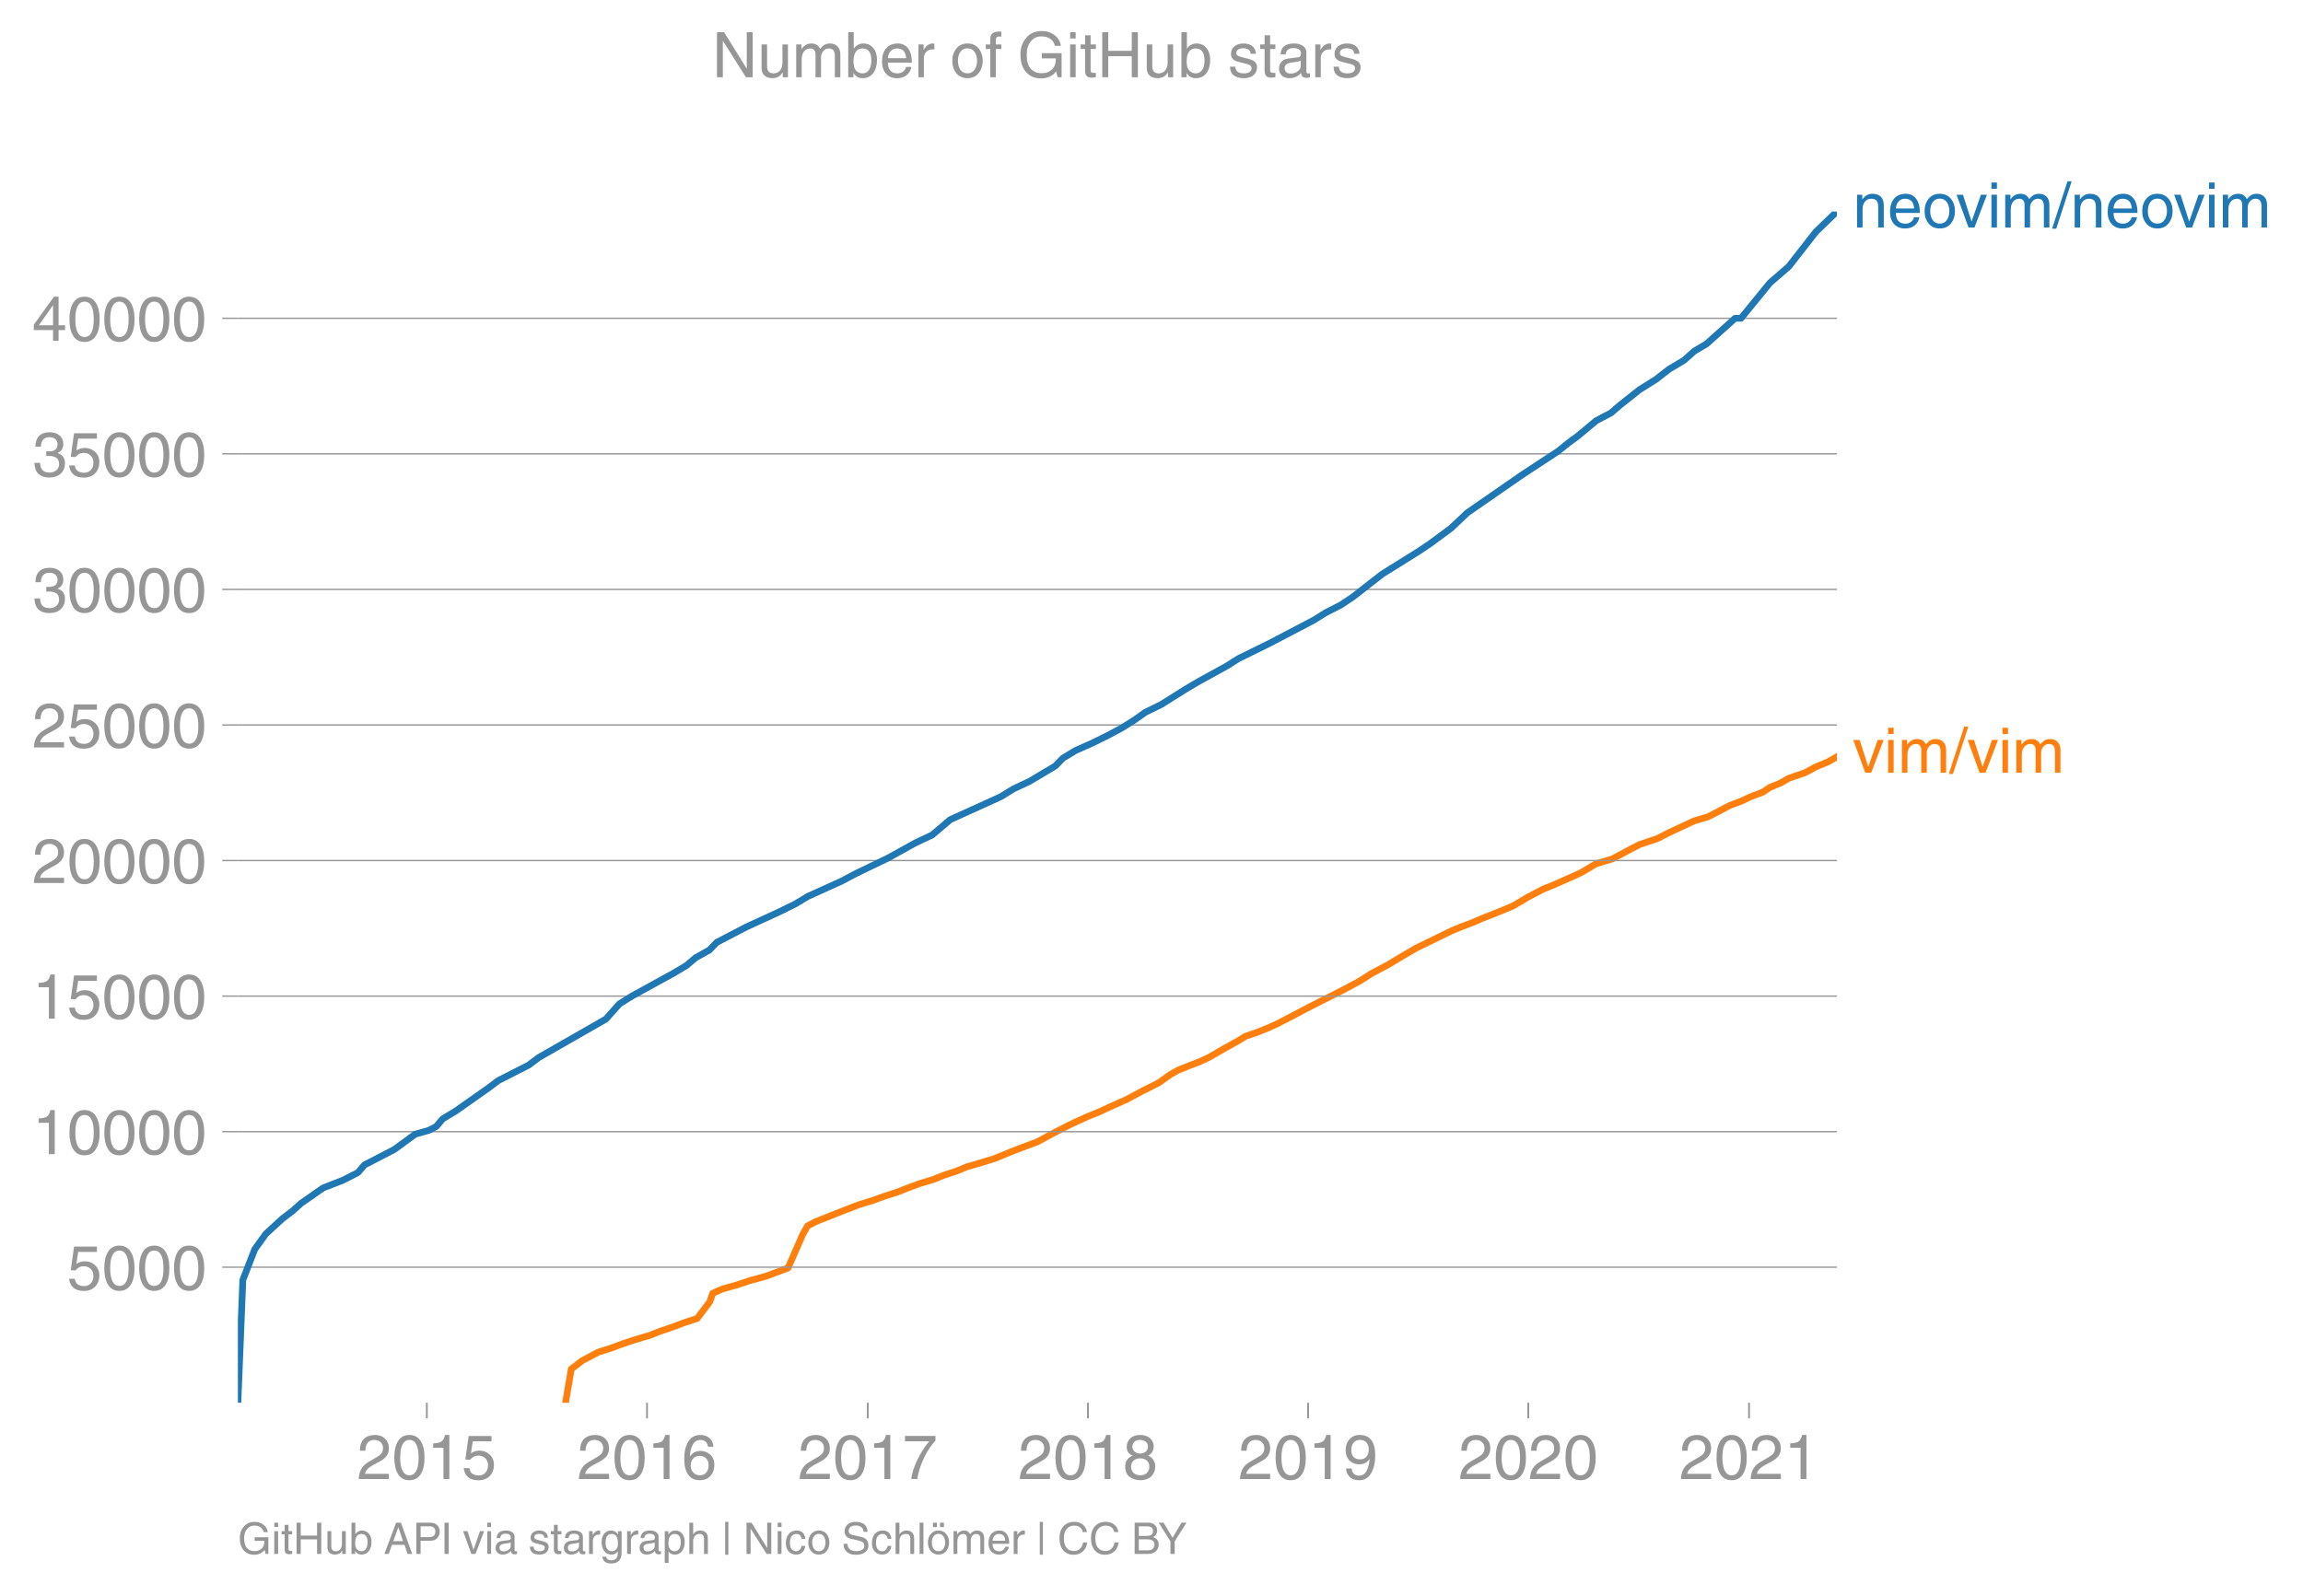
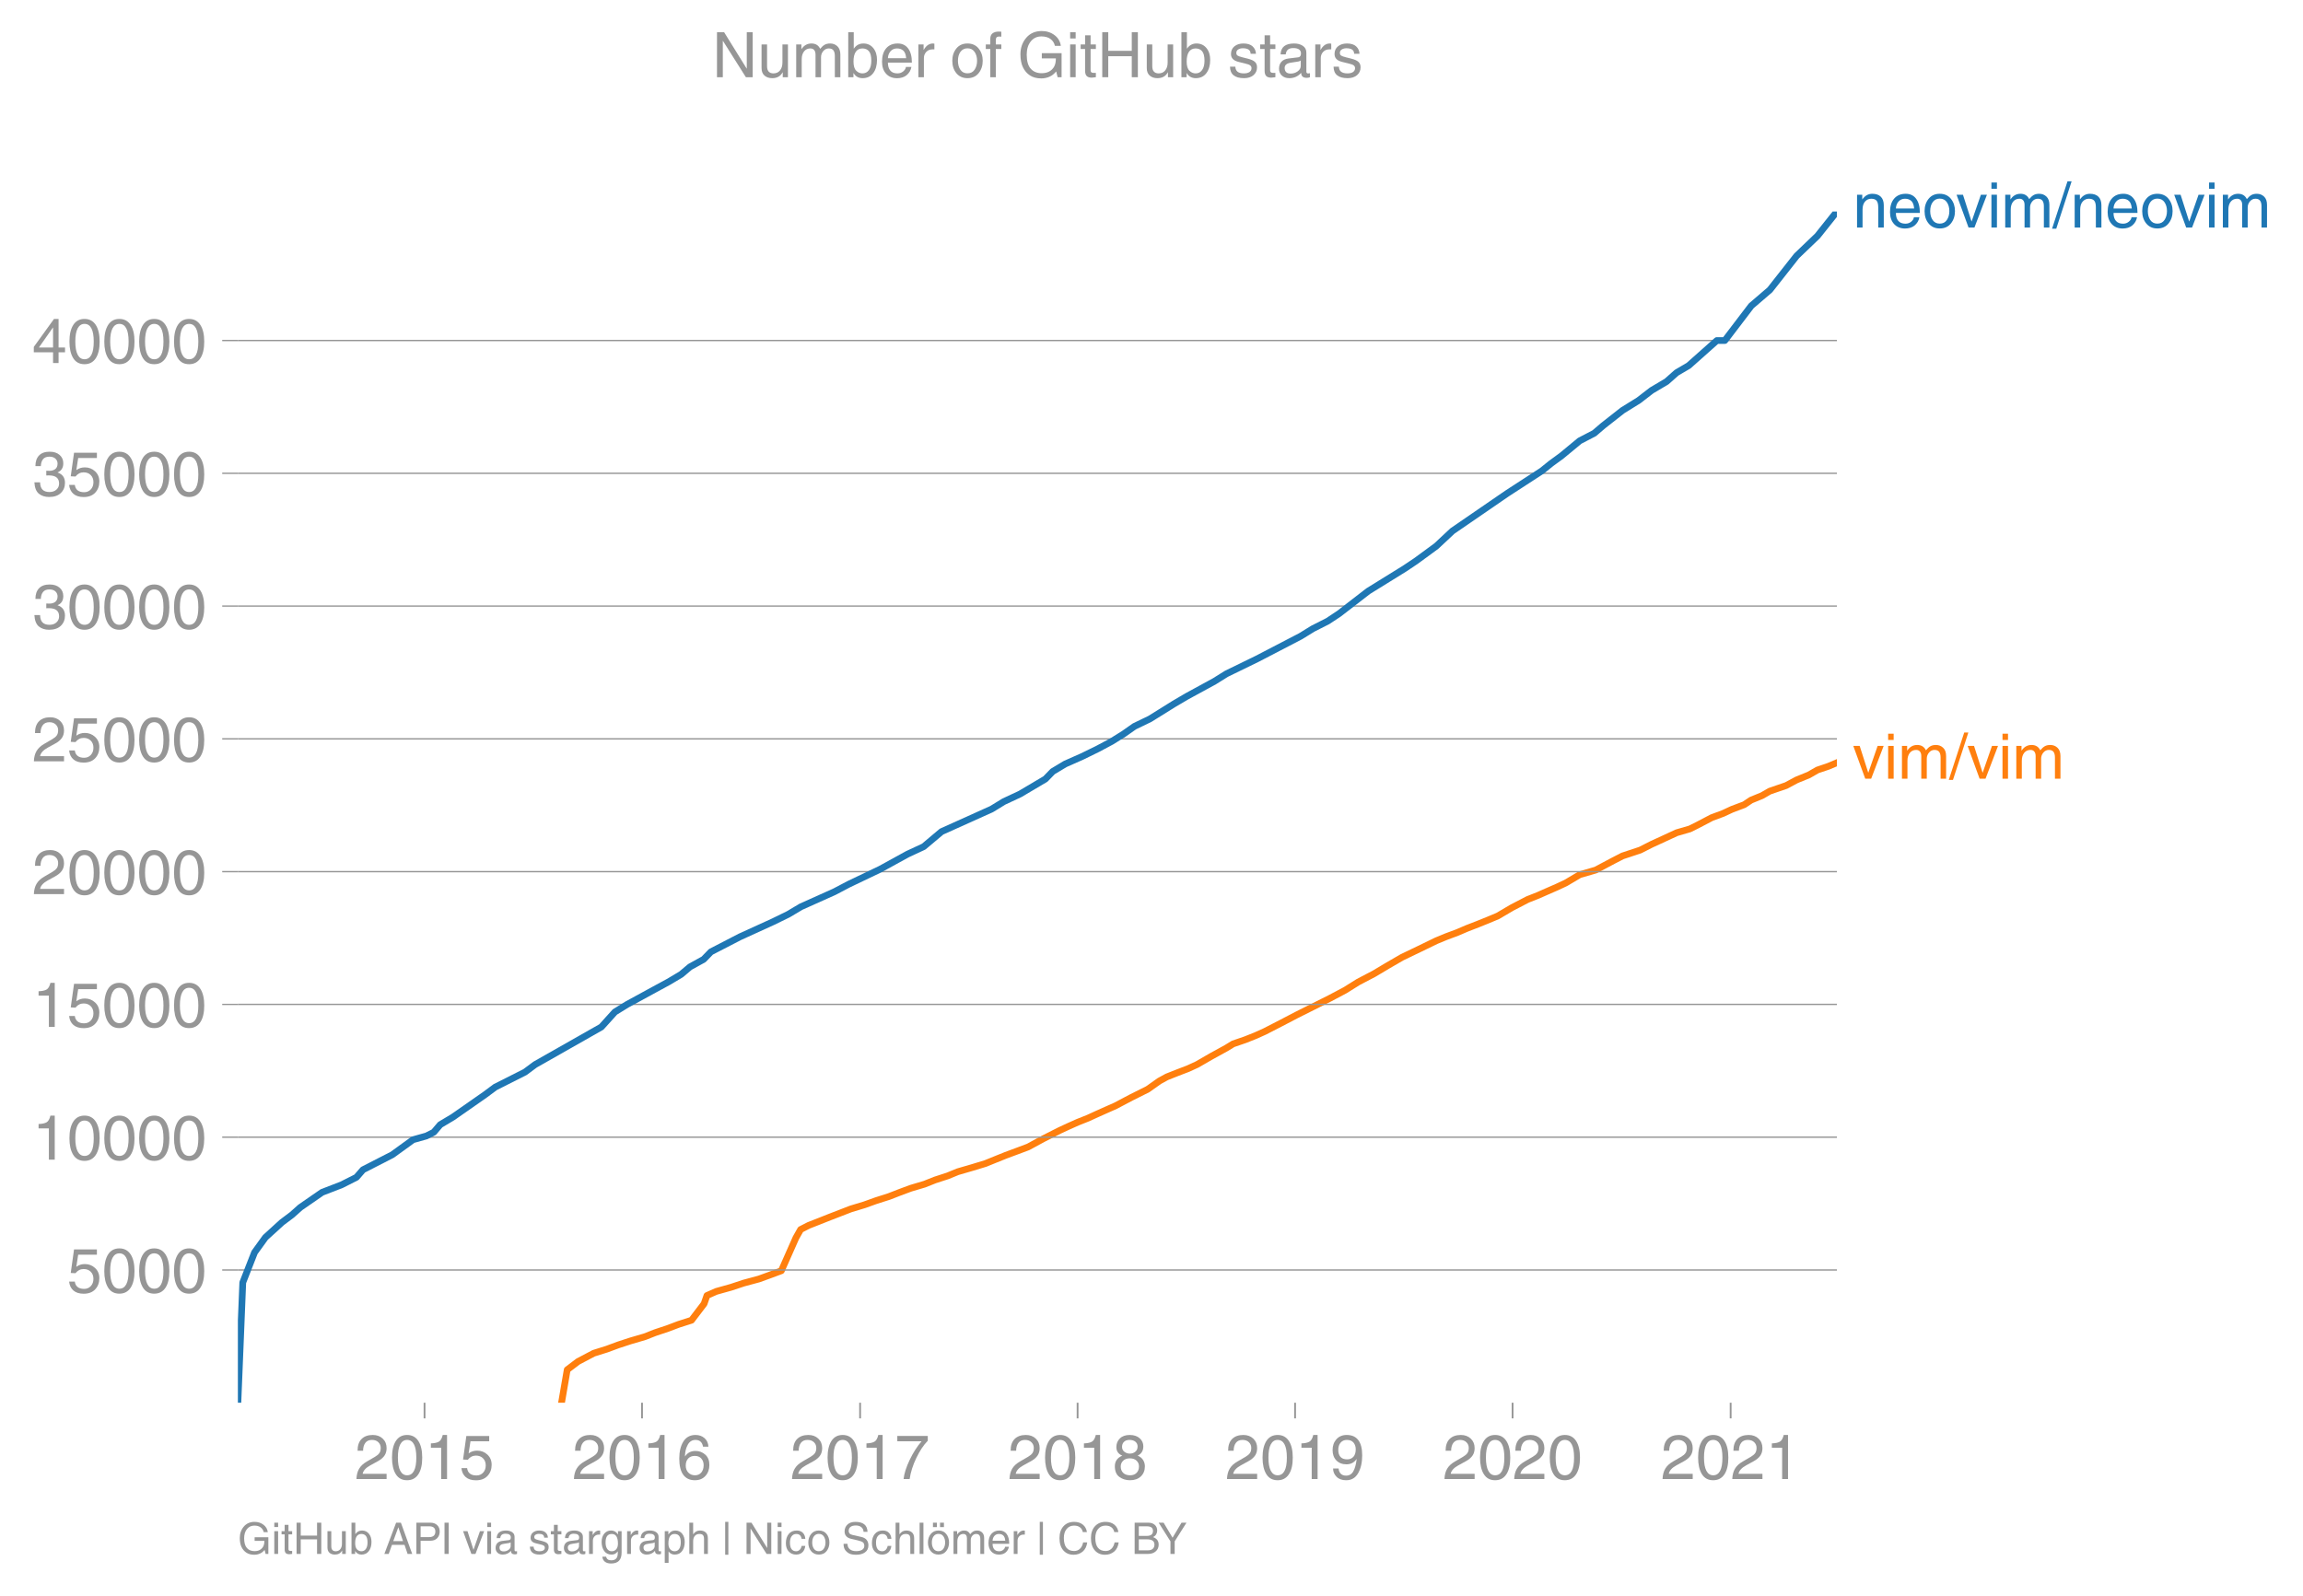
<svg xmlns="http://www.w3.org/2000/svg" xmlns:xlink="http://www.w3.org/1999/xlink" height="475.303" viewBox="0 0 514.337 356.477" width="685.782">
  <defs>
    <style>*{stroke-linecap:butt;stroke-linejoin:round}</style>
  </defs>
  <g id="figure_1">
    <path d="M0 356.477h514.337V0H0z" style="fill:none" id="patch_1" />
    <g id="axes_1">
      <path d="M53.127 313.361h357.12V47.25H53.127z" style="fill:none" id="patch_2" />
-       <path clip-path="url(#pb867832f23)" d="m126.301 313.361 1.28-7.522 2.457-1.878 3.54-1.883 2.97-.939 2.525-.945 2.85-.939 3.202-.944 2.372-.94 2.798-.938 2.46-.939 2.934-.945 2.842-3.76.645-1.878 2.115-.94 3.351-.944 2.81-.939 3.47-.945 2.564-.938 2.51-.945 3.3-7.523 1.056-1.877 1.812-.939 2.382-.945 2.353-.939 2.422-.944 2.406-.94 3.095-.944 2.594-.939 2.923-.939 2.396-.938 2.52-.945 3.13-.94 2.347-.944 2.864-.939 2.281-.945 3.208-.938 3.065-.94 2.286-.938 2.326-.945 2.512-.939 2.5-.944 3.444-1.884 3.677-1.878 2.002-.938 2.103-.945 2.337-.939 2.034-.939 2.081-.939 2.115-.944 3.521-1.878 3.735-1.884 2.641-1.883 1.697-.939 2.37-.945 2.427-.939 2.03-.938 3.238-1.884 3.398-1.884 1.516-.938 2.727-.945 2.344-.94 2.066-.938 3.63-1.883 3.575-1.884 3.726-1.884 3.722-1.877 3.523-1.884 2.977-1.877 3.562-1.884 3.125-1.878 3.227-1.883 3.883-1.884 3.848-1.884 2.254-.938 2.5-.94 2.17-.938 2.42-.945 2.311-.939 2.236-.944 3.17-1.884 3.583-1.878 2.356-.938 2.12-.945 2.138-.939 2.005-.945 3.15-1.883 3.632-1.066 1.997-1.072 2.001-1.072 2.062-1.073 3.984-1.332 2.602-1.332 2.838-1.315 2.816-1.314 2.948-.86 1.725-.86 3.25-1.72 2.562-.957 2.037-.957 2.747-1.042 1.555-1.048 2.465-1.017 1.765-1.024 3.694-1.278 2.362-1.278 2.759-1.132 1.953-1.133" style="fill:none;stroke:#ff7f0e;stroke-linecap:square;stroke-width:1.5" id="line2d_1" />
+       <path clip-path="url(#p69b39cc080)" d="m125.41 313.361 1.266-7.368 2.426-1.839 3.496-1.845 2.935-.92 2.494-.925 2.814-.92 3.164-.925 2.343-.92 2.764-.919 2.431-.92 2.897-.925 2.808-3.684.637-1.839 2.09-.92 3.31-.925 2.776-.92 3.427-.925 2.533-.92 2.48-.925 3.26-7.368 1.042-1.84 1.79-.919 2.353-.925 2.325-.92 2.392-.925 2.377-.92 3.058-.925 2.562-.92 2.887-.92 2.366-.919 2.49-.925 3.092-.92 2.319-.925 2.829-.92 2.253-.925 3.169-.92 3.028-.92 2.258-.919 2.297-.925 2.482-.92 2.47-.925 3.402-1.845 3.631-1.84 1.979-.919 2.076-.925 2.31-.92 2.008-.92 2.057-.919 2.088-.925 3.479-1.84 3.69-1.844 2.608-1.845 1.676-.92 2.34-.925 2.399-.92 2.006-.92 3.197-1.844 3.357-1.845 1.498-.92 2.694-.925 2.315-.92 2.041-.92 3.586-1.844 3.532-1.845 3.68-1.845 3.677-1.84 3.48-1.844 2.94-1.84 3.52-1.844 3.086-1.84 3.188-1.845 3.836-1.844 3.801-1.845 2.226-.92 2.47-.92 2.143-.92 2.391-.925 2.283-.92 2.209-.925 3.132-1.845 3.538-1.839 2.328-.92 2.094-.925 2.112-.92 1.98-.925 3.112-1.845 3.588-1.044 1.973-1.05 1.976-1.05 2.037-1.05 3.936-1.305 2.57-1.305 2.803-1.287 2.782-1.288 2.912-.842 1.705-.843 3.21-1.684 2.531-.938 2.012-.937 2.714-1.02 1.535-1.027 2.435-.996 1.744-1.003 3.65-1.252 2.332-1.251 2.725-1.11 1.93-1.11 2.408-.812 1.943-.819" style="fill:none;stroke:#ff7f0e;stroke-linecap:square;stroke-width:1.5" id="line2d_1" />
      <g id="matplotlib.axis_1">
        <g id="xtick_1">
          <g id="line2d_2">
            <defs>
-               <path d="M0 0v3.5" id="m51e36da3cf" style="stroke:#969696;stroke-width:.4" />
-             </defs>
-             <use style="fill:#969696;stroke:#969696;stroke-width:.4" x="95.326" xlink:href="#m51e36da3cf" y="313.361" />
-           </g>
-           <g style="fill:#969696" transform="matrix(.14 0 0 -.14 79.756 330.41)" id="text_1">
+               <path d="M0 0v3.5" id="m4826b4df84" style="stroke:#969696;stroke-width:.4" />
+             </defs>
+             <use style="fill:#969696;stroke:#969696;stroke-width:.4" x="94.813" xlink:href="#m4826b4df84" y="313.361" />
+           </g>
+           <g style="fill:#969696" transform="matrix(.14 0 0 -.14 79.242 330.41)" id="text_1">
            <defs>
              <path d="M281 2888q0 793 409 1202 410 410 1148 410 618 0 1012-375t394-969q0-462-227-780-226-317-667-557l-775-425q-684-375-775-863h2444V0H166q25 634 275 1056t781 728l806 469q322 185 469 383t147 545q0 344-241 578-240 235-650 235-453 0-678-299-225-298-231-807H281z" id="HelveticaWorld-Regular-32" transform="scale(.01563)" />
              <path d="M2719 2188q0 903-239 1354-239 452-702 452-453 0-697-452-243-451-243-1354 0-875 240-1340 241-464 700-464 463 0 702 448 239 449 239 1356zm603 0q0-1107-400-1709-400-601-1144-601-772 0-1156 623-384 624-384 1687 0 1090 393 1701 394 611 1147 611 744 0 1144-608t400-1704z" id="HelveticaWorld-Regular-30" transform="scale(.01563)" />
              <path d="M2297 0h-600v3194H647v447q550 18 818 176 269 158 391 683h441V0z" id="HelveticaWorld-Regular-31" transform="scale(.01563)" />
              <path d="M941 2619q372 281 872 281 606 0 1042-403t436-1038q0-690-421-1139-420-448-1179-448-660 0-1041 323-381 324-444 918h582q43-363 284-555t669-192q415 0 681 287 266 288 266 735 0 456-279 731-278 275-718 275-500 0-835-428l-484 25 337 2406h2332v-544H1131L941 2619z" id="HelveticaWorld-Regular-35" transform="scale(.01563)" />
            </defs>
            <use xlink:href="#HelveticaWorld-Regular-32" />
            <use x="55.615" xlink:href="#HelveticaWorld-Regular-30" />
            <use x="111.23" xlink:href="#HelveticaWorld-Regular-31" />
            <use x="166.846" xlink:href="#HelveticaWorld-Regular-35" />
          </g>
        </g>
        <g id="xtick_2">
-           <use style="fill:#969696;stroke:#969696;stroke-width:.4" x="144.497" xlink:href="#m51e36da3cf" y="313.361" id="line2d_3" />
-           <g style="fill:#969696" transform="matrix(.14 0 0 -.14 128.927 330.41)" id="text_2">
+           <use style="fill:#969696;stroke:#969696;stroke-width:.4" x="143.385" xlink:href="#m4826b4df84" y="313.361" id="line2d_3" />
+           <g style="fill:#969696" transform="matrix(.14 0 0 -.14 127.814 330.41)" id="text_2">
            <defs>
              <path d="M903 1381q0-440 262-719 263-278 685-278 403 0 642 284 239 285 239 748 0 403-236 675t-670 272q-422 0-672-266t-250-716zm1766 1922q-63 344-255 517-192 174-520 174-519 0-791-507-272-506-278-1159l13-12q359 553 1068 553 566 0 988-375t422-1053q0-672-400-1118-400-445-1078-445-782 0-1188 556-406 557-406 1660 0 1062 415 1734 416 672 1247 672 538 0 910-321 372-320 403-876h-550z" id="HelveticaWorld-Regular-36" transform="scale(.01563)" />
            </defs>
            <use xlink:href="#HelveticaWorld-Regular-32" />
            <use x="55.615" xlink:href="#HelveticaWorld-Regular-30" />
            <use x="111.23" xlink:href="#HelveticaWorld-Regular-31" />
            <use x="166.846" xlink:href="#HelveticaWorld-Regular-36" />
          </g>
        </g>
        <g id="xtick_3">
-           <use style="fill:#969696;stroke:#969696;stroke-width:.4" x="193.803" xlink:href="#m51e36da3cf" y="313.361" id="line2d_4" />
-           <g style="fill:#969696" transform="matrix(.14 0 0 -.14 178.232 330.41)" id="text_3">
+           <use style="fill:#969696;stroke:#969696;stroke-width:.4" x="192.09" xlink:href="#m4826b4df84" y="313.361" id="line2d_4" />
+           <g style="fill:#969696" transform="matrix(.14 0 0 -.14 176.52 330.41)" id="text_3">
            <defs>
              <path d="M238 4403h3109v-494q-641-653-1172-1766Q1644 1031 1497 0H878q94 850 622 1954 528 1105 1213 1899H238v550z" id="HelveticaWorld-Regular-37" transform="scale(.01563)" />
            </defs>
            <use xlink:href="#HelveticaWorld-Regular-32" />
            <use x="55.615" xlink:href="#HelveticaWorld-Regular-30" />
            <use x="111.23" xlink:href="#HelveticaWorld-Regular-31" />
            <use x="166.846" xlink:href="#HelveticaWorld-Regular-37" />
          </g>
        </g>
        <g id="xtick_4">
-           <use style="fill:#969696;stroke:#969696;stroke-width:.4" x="242.973" xlink:href="#m51e36da3cf" y="313.361" id="line2d_5" />
-           <g style="fill:#969696" transform="matrix(.14 0 0 -.14 227.403 330.41)" id="text_4">
+           <use style="fill:#969696;stroke:#969696;stroke-width:.4" x="240.662" xlink:href="#m4826b4df84" y="313.361" id="line2d_5" />
+           <g style="fill:#969696" transform="matrix(.14 0 0 -.14 225.092 330.41)" id="text_4">
            <defs>
              <path d="M1766 2597q347 0 573 198 227 199 227 527 0 294-218 483-217 189-620 189-359 0-555-199-195-198-195-504 0-328 244-511t544-183zm6-484q-434 0-681-241t-247-591q0-403 250-650t712-247q410 0 655 247t245 657q0 350-245 587-245 238-689 238zm1378 1228q0-678-578-947 397-178 567-471 170-292 170-623 0-641-413-1032-412-390-1112-390-612 0-1076 336T244 1306q0 763 762 1082-609 243-609 875 0 531 361 884t1001 353q641 0 1016-333t375-826z" id="HelveticaWorld-Regular-38" transform="scale(.01563)" />
            </defs>
            <use xlink:href="#HelveticaWorld-Regular-32" />
            <use x="55.615" xlink:href="#HelveticaWorld-Regular-30" />
            <use x="111.23" xlink:href="#HelveticaWorld-Regular-31" />
            <use x="166.846" xlink:href="#HelveticaWorld-Regular-38" />
          </g>
        </g>
        <g id="xtick_5">
-           <use style="fill:#969696;stroke:#969696;stroke-width:.4" x="292.144" xlink:href="#m51e36da3cf" y="313.361" id="line2d_6" />
-           <g style="fill:#969696" transform="matrix(.14 0 0 -.14 276.573 330.41)" id="text_5">
+           <use style="fill:#969696;stroke:#969696;stroke-width:.4" x="289.235" xlink:href="#m4826b4df84" y="313.361" id="line2d_6" />
+           <g style="fill:#969696" transform="matrix(.14 0 0 -.14 273.664 330.41)" id="text_5">
            <defs>
              <path d="M1766 2009q384 0 624 259 241 260 241 766 0 416-228 688t-681 272q-391 0-632-275-240-275-240-738 0-472 225-722t691-250zm-82-506q-640 0-1028 397-387 397-387 1056 0 666 390 1105 391 439 1057 439 775 0 1175-522t400-1565q0-1082-410-1809-409-726-1225-726-637 0-987 358t-350 845h565q25-337 220-536 196-198 540-198 487 0 737 434 250 435 344 1247l-12 13q-363-538-1029-538z" id="HelveticaWorld-Regular-39" transform="scale(.01563)" />
            </defs>
            <use xlink:href="#HelveticaWorld-Regular-32" />
            <use x="55.615" xlink:href="#HelveticaWorld-Regular-30" />
            <use x="111.23" xlink:href="#HelveticaWorld-Regular-31" />
            <use x="166.846" xlink:href="#HelveticaWorld-Regular-39" />
          </g>
        </g>
        <g id="xtick_6">
-           <use style="fill:#969696;stroke:#969696;stroke-width:.4" x="341.315" xlink:href="#m51e36da3cf" y="313.361" id="line2d_7" />
-           <g style="fill:#969696" transform="matrix(.14 0 0 -.14 325.744 330.41)" id="text_6">
+           <use style="fill:#969696;stroke:#969696;stroke-width:.4" x="337.807" xlink:href="#m4826b4df84" y="313.361" id="line2d_7" />
+           <g style="fill:#969696" transform="matrix(.14 0 0 -.14 322.236 330.41)" id="text_6">
            <use xlink:href="#HelveticaWorld-Regular-32" />
            <use x="55.615" xlink:href="#HelveticaWorld-Regular-30" />
            <use x="111.23" xlink:href="#HelveticaWorld-Regular-32" />
            <use x="166.846" xlink:href="#HelveticaWorld-Regular-30" />
          </g>
        </g>
        <g id="xtick_7">
-           <use style="fill:#969696;stroke:#969696;stroke-width:.4" x="390.62" xlink:href="#m51e36da3cf" y="313.361" id="line2d_8" />
-           <g style="fill:#969696" transform="matrix(.14 0 0 -.14 375.05 330.41)" id="text_7">
+           <use style="fill:#969696;stroke:#969696;stroke-width:.4" x="386.512" xlink:href="#m4826b4df84" y="313.361" id="line2d_8" />
+           <g style="fill:#969696" transform="matrix(.14 0 0 -.14 370.941 330.41)" id="text_7">
            <use xlink:href="#HelveticaWorld-Regular-32" />
            <use x="55.615" xlink:href="#HelveticaWorld-Regular-30" />
            <use x="111.23" xlink:href="#HelveticaWorld-Regular-32" />
            <use x="166.846" xlink:href="#HelveticaWorld-Regular-31" />
          </g>
        </g>
      </g>
      <g id="matplotlib.axis_2">
        <g id="ytick_1">
-           <path clip-path="url(#pb867832f23)" d="M53.127 283.084h357.12" style="fill:none;stroke:#969696;stroke-linecap:square;stroke-width:.3" id="line2d_9" />
+           <path clip-path="url(#p69b39cc080)" d="M53.127 283.705h357.12" style="fill:none;stroke:#969696;stroke-linecap:square;stroke-width:.3" id="line2d_9" />
          <g id="line2d_10">
            <defs>
-               <path d="M0 0h-3.5" id="m74b230e5db" style="stroke:#969696;stroke-width:.3" />
-             </defs>
-             <use style="fill:#969696;stroke:#969696;stroke-width:.3" x="53.127" xlink:href="#m74b230e5db" y="283.084" />
-           </g>
-           <g style="fill:#969696" transform="matrix(.14 0 0 -.14 14.985 288.109)" id="text_8">
+               <path d="M0 0h-3.5" id="m65debcbb60" style="stroke:#969696;stroke-width:.3" />
+             </defs>
+             <use style="fill:#969696;stroke:#969696;stroke-width:.3" x="53.127" xlink:href="#m65debcbb60" y="283.705" />
+           </g>
+           <g style="fill:#969696" transform="matrix(.14 0 0 -.14 14.985 288.73)" id="text_8">
            <use xlink:href="#HelveticaWorld-Regular-35" />
            <use x="55.615" xlink:href="#HelveticaWorld-Regular-30" />
            <use x="111.23" xlink:href="#HelveticaWorld-Regular-30" />
            <use x="166.846" xlink:href="#HelveticaWorld-Regular-30" />
          </g>
        </g>
        <g id="ytick_2">
-           <path clip-path="url(#pb867832f23)" d="M53.127 252.8h357.12" style="fill:none;stroke:#969696;stroke-linecap:square;stroke-width:.3" id="line2d_11" />
-           <use style="fill:#969696;stroke:#969696;stroke-width:.3" x="53.127" xlink:href="#m74b230e5db" y="252.801" id="line2d_12" />
-           <g style="fill:#969696" transform="matrix(.14 0 0 -.14 7.2 257.825)" id="text_9">
+           <path clip-path="url(#p69b39cc080)" d="M53.127 254.043h357.12" style="fill:none;stroke:#969696;stroke-linecap:square;stroke-width:.3" id="line2d_11" />
+           <use style="fill:#969696;stroke:#969696;stroke-width:.3" x="53.127" xlink:href="#m65debcbb60" y="254.043" id="line2d_12" />
+           <g style="fill:#969696" transform="matrix(.14 0 0 -.14 7.2 259.067)" id="text_9">
            <use xlink:href="#HelveticaWorld-Regular-31" />
            <use x="55.615" xlink:href="#HelveticaWorld-Regular-30" />
            <use x="111.23" xlink:href="#HelveticaWorld-Regular-30" />
            <use x="166.846" xlink:href="#HelveticaWorld-Regular-30" />
            <use x="222.461" xlink:href="#HelveticaWorld-Regular-30" />
          </g>
        </g>
        <g id="ytick_3">
-           <path clip-path="url(#pb867832f23)" d="M53.127 222.517h357.12" style="fill:none;stroke:#969696;stroke-linecap:square;stroke-width:.3" id="line2d_13" />
-           <use style="fill:#969696;stroke:#969696;stroke-width:.3" x="53.127" xlink:href="#m74b230e5db" y="222.517" id="line2d_14" />
-           <g style="fill:#969696" transform="matrix(.14 0 0 -.14 7.2 227.542)" id="text_10">
+           <path clip-path="url(#p69b39cc080)" d="M53.127 224.38h357.12" style="fill:none;stroke:#969696;stroke-linecap:square;stroke-width:.3" id="line2d_13" />
+           <use style="fill:#969696;stroke:#969696;stroke-width:.3" x="53.127" xlink:href="#m65debcbb60" y="224.381" id="line2d_14" />
+           <g style="fill:#969696" transform="matrix(.14 0 0 -.14 7.2 229.405)" id="text_10">
            <use xlink:href="#HelveticaWorld-Regular-31" />
            <use x="55.615" xlink:href="#HelveticaWorld-Regular-35" />
            <use x="111.23" xlink:href="#HelveticaWorld-Regular-30" />
            <use x="166.846" xlink:href="#HelveticaWorld-Regular-30" />
            <use x="222.461" xlink:href="#HelveticaWorld-Regular-30" />
          </g>
        </g>
        <g id="ytick_4">
-           <path clip-path="url(#pb867832f23)" d="M53.127 192.234h357.12" style="fill:none;stroke:#969696;stroke-linecap:square;stroke-width:.3" id="line2d_15" />
-           <use style="fill:#969696;stroke:#969696;stroke-width:.3" x="53.127" xlink:href="#m74b230e5db" y="192.234" id="line2d_16" />
-           <g style="fill:#969696" transform="matrix(.14 0 0 -.14 7.2 197.259)" id="text_11">
+           <path clip-path="url(#p69b39cc080)" d="M53.127 194.718h357.12" style="fill:none;stroke:#969696;stroke-linecap:square;stroke-width:.3" id="line2d_15" />
+           <use style="fill:#969696;stroke:#969696;stroke-width:.3" x="53.127" xlink:href="#m65debcbb60" y="194.718" id="line2d_16" />
+           <g style="fill:#969696" transform="matrix(.14 0 0 -.14 7.2 199.743)" id="text_11">
            <use xlink:href="#HelveticaWorld-Regular-32" />
            <use x="55.615" xlink:href="#HelveticaWorld-Regular-30" />
            <use x="111.23" xlink:href="#HelveticaWorld-Regular-30" />
            <use x="166.846" xlink:href="#HelveticaWorld-Regular-30" />
            <use x="222.461" xlink:href="#HelveticaWorld-Regular-30" />
          </g>
        </g>
        <g id="ytick_5">
-           <path clip-path="url(#pb867832f23)" d="M53.127 161.95h357.12" style="fill:none;stroke:#969696;stroke-linecap:square;stroke-width:.3" id="line2d_17" />
-           <use style="fill:#969696;stroke:#969696;stroke-width:.3" x="53.127" xlink:href="#m74b230e5db" y="161.951" id="line2d_18" />
-           <g style="fill:#969696" transform="matrix(.14 0 0 -.14 7.2 166.975)" id="text_12">
+           <path clip-path="url(#p69b39cc080)" d="M53.127 165.056h357.12" style="fill:none;stroke:#969696;stroke-linecap:square;stroke-width:.3" id="line2d_17" />
+           <use style="fill:#969696;stroke:#969696;stroke-width:.3" x="53.127" xlink:href="#m65debcbb60" y="165.056" id="line2d_18" />
+           <g style="fill:#969696" transform="matrix(.14 0 0 -.14 7.2 170.08)" id="text_12">
            <use xlink:href="#HelveticaWorld-Regular-32" />
            <use x="55.615" xlink:href="#HelveticaWorld-Regular-35" />
            <use x="111.23" xlink:href="#HelveticaWorld-Regular-30" />
            <use x="166.846" xlink:href="#HelveticaWorld-Regular-30" />
            <use x="222.461" xlink:href="#HelveticaWorld-Regular-30" />
          </g>
        </g>
        <g id="ytick_6">
-           <path clip-path="url(#pb867832f23)" d="M53.127 131.667h357.12" style="fill:none;stroke:#969696;stroke-linecap:square;stroke-width:.3" id="line2d_19" />
-           <use style="fill:#969696;stroke:#969696;stroke-width:.3" x="53.127" xlink:href="#m74b230e5db" y="131.667" id="line2d_20" />
-           <g style="fill:#969696" transform="matrix(.14 0 0 -.14 7.2 136.692)" id="text_13">
+           <path clip-path="url(#p69b39cc080)" d="M53.127 135.394h357.12" style="fill:none;stroke:#969696;stroke-linecap:square;stroke-width:.3" id="line2d_19" />
+           <use style="fill:#969696;stroke:#969696;stroke-width:.3" x="53.127" xlink:href="#m65debcbb60" y="135.394" id="line2d_20" />
+           <g style="fill:#969696" transform="matrix(.14 0 0 -.14 7.2 140.418)" id="text_13">
            <defs>
              <path d="M1434 2559q141-12 294-12 397 0 626 183 230 183 230 554 0 300-214 505t-617 205q-447 0-655-263-207-262-220-703H325q0 703 369 1087 369 385 1084 385 635 0 1013-327 378-326 378-857 0-685-578-928v-13q750-256 750-1050 0-634-422-1041-422-406-1197-406-634 0-1044 333-409 333-459 1164h581q13-519 256-755 244-236 703-236 444 0 713 247t269 622q0 410-257 619-256 209-793 209-128 0-257-6v484z" id="HelveticaWorld-Regular-33" transform="scale(.01563)" />
            </defs>
            <use xlink:href="#HelveticaWorld-Regular-33" />
            <use x="55.615" xlink:href="#HelveticaWorld-Regular-30" />
            <use x="111.23" xlink:href="#HelveticaWorld-Regular-30" />
            <use x="166.846" xlink:href="#HelveticaWorld-Regular-30" />
            <use x="222.461" xlink:href="#HelveticaWorld-Regular-30" />
          </g>
        </g>
        <g id="ytick_7">
-           <path clip-path="url(#pb867832f23)" d="M53.127 101.384h357.12" style="fill:none;stroke:#969696;stroke-linecap:square;stroke-width:.3" id="line2d_21" />
-           <use style="fill:#969696;stroke:#969696;stroke-width:.3" x="53.127" xlink:href="#m74b230e5db" y="101.384" id="line2d_22" />
-           <g style="fill:#969696" transform="matrix(.14 0 0 -.14 7.2 106.409)" id="text_14">
+           <path clip-path="url(#p69b39cc080)" d="M53.127 105.731h357.12" style="fill:none;stroke:#969696;stroke-linecap:square;stroke-width:.3" id="line2d_21" />
+           <use style="fill:#969696;stroke:#969696;stroke-width:.3" x="53.127" xlink:href="#m65debcbb60" y="105.731" id="line2d_22" />
+           <g style="fill:#969696" transform="matrix(.14 0 0 -.14 7.2 110.756)" id="text_14">
            <use xlink:href="#HelveticaWorld-Regular-33" />
            <use x="55.615" xlink:href="#HelveticaWorld-Regular-35" />
            <use x="111.23" xlink:href="#HelveticaWorld-Regular-30" />
            <use x="166.846" xlink:href="#HelveticaWorld-Regular-30" />
            <use x="222.461" xlink:href="#HelveticaWorld-Regular-30" />
          </g>
        </g>
        <g id="ytick_8">
-           <path clip-path="url(#pb867832f23)" d="M53.127 71.1h357.12" style="fill:none;stroke:#969696;stroke-linecap:square;stroke-width:.3" id="line2d_23" />
-           <use style="fill:#969696;stroke:#969696;stroke-width:.3" x="53.127" xlink:href="#m74b230e5db" y="71.101" id="line2d_24" />
-           <g style="fill:#969696" transform="matrix(.14 0 0 -.14 7.2 76.125)" id="text_15">
+           <path clip-path="url(#p69b39cc080)" d="M53.127 76.07h357.12" style="fill:none;stroke:#969696;stroke-linecap:square;stroke-width:.3" id="line2d_23" />
+           <use style="fill:#969696;stroke:#969696;stroke-width:.3" x="53.127" xlink:href="#m65debcbb60" y="76.069" id="line2d_24" />
+           <g style="fill:#969696" transform="matrix(.14 0 0 -.14 7.2 81.094)" id="text_15">
            <defs>
              <path d="M678 1581h1447v2041h-12L678 1581zm2010-487V0h-563v1094H159v550l2063 2856h466V1581h659v-487h-659z" id="HelveticaWorld-Regular-34" transform="scale(.01563)" />
            </defs>
            <use xlink:href="#HelveticaWorld-Regular-34" />
            <use x="55.615" xlink:href="#HelveticaWorld-Regular-30" />
            <use x="111.23" xlink:href="#HelveticaWorld-Regular-30" />
            <use x="166.846" xlink:href="#HelveticaWorld-Regular-30" />
            <use x="222.461" xlink:href="#HelveticaWorld-Regular-30" />
          </g>
        </g>
      </g>
-       <path clip-path="url(#pb867832f23)" d="m53.127 313.361 1.105-27.418 2.662-6.856 2.458-3.428 3.733-3.428 2.262-1.715 1.908-1.714 4.915-3.428 4.404-1.714 3.361-1.714 1.473-1.714 6.626-3.428 4.697-3.428 3.014-.854 1.68-.86 1.443-1.714 2.856-1.714 7.301-5.142 2.288-1.714 6.736-3.428 2.285-1.714 14.968-8.57 3.068-3.429 2.756-1.714 6.224-3.428 3.132-1.714 2.856-1.714 2.011-1.714 3.08-1.714 1.646-1.714 6.573-3.428 7.456-3.428 3.465-1.708 2.858-1.714 7.571-3.428 3.233-1.714 7.105-3.428 6.187-3.428 3.652-1.714 4.045-3.428 11.32-5.143 2.774-1.714 3.643-1.714 5.741-3.428 1.65-1.714 2.83-1.714 3.835-1.714 3.476-1.714 3.184-1.714 2.722-1.714 2.418-1.714 3.513-1.714 5.453-3.428 2.895-1.714 6.232-3.428 2.721-1.714 6.967-3.428 9.807-5.142 2.755-1.714 3.354-1.714 2.572-1.715 6.6-5.142 8.232-5.142 2.539-1.714 4.636-3.428 3.63-3.428 12.37-8.57 7.846-5.142 2.118-1.714 2.323-1.714 4.114-3.428 3.3-1.733 2.006-1.732 4.384-3.47 3.647-2.284 2.937-2.283 3.375-2.017 2.265-2.023 2.716-1.605 6.387-5.73h1.328l6.446-7.91 4.207-3.64 6.05-7.752 4.709-4.549h0" style="fill:none;stroke:#1f77b4;stroke-linecap:square;stroke-width:1.5" id="line2d_25" />
+       <path clip-path="url(#p69b39cc080)" d="m53.127 313.361 1.092-26.856 2.629-6.715 2.428-3.358 3.688-3.358 2.234-1.679 1.885-1.679 4.855-3.357 4.35-1.68 3.32-1.678 1.455-1.68 6.546-3.357 4.64-3.358 2.977-.836 1.66-.843 1.425-1.678 2.821-1.68 7.213-5.036 2.26-1.679 6.654-3.358 2.257-1.678 14.786-8.395 3.03-3.358 2.723-1.679 6.148-3.357 3.094-1.68 2.82-1.678 1.988-1.679 3.042-1.679 1.626-1.679 6.493-3.357 7.366-3.358 3.422-1.673 2.823-1.68 7.48-3.357 3.193-1.679 7.019-3.358 6.11-3.357 3.609-1.68 3.995-3.357 11.183-5.037 2.74-1.678 3.598-1.68 5.672-3.357 1.63-1.679 2.795-1.679 3.788-1.679 3.434-1.679 3.145-1.679 2.69-1.678 2.388-1.68 3.47-1.678 5.387-3.358 2.86-1.679 6.155-3.358 2.688-1.678 6.883-3.358 9.687-5.037 2.722-1.679 3.313-1.679 2.54-1.679 6.52-5.036 8.132-5.037 2.508-1.679 4.58-3.358 3.586-3.357 12.22-8.395 7.749-5.036 2.093-1.68 2.294-1.678 4.064-3.358 3.26-1.697 1.982-1.696 4.33-3.4 3.603-2.236 2.9-2.237 3.335-1.975 2.238-1.982 2.682-1.572 6.31-5.612h1.774l5.905-7.748 4.156-3.565 5.976-7.593 4.651-4.456 4.348-5.458h0" style="fill:none;stroke:#1f77b4;stroke-linecap:square;stroke-width:1.5" id="line2d_25" />
      <g style="fill:#1f77b4" transform="matrix(.14 0 0 -.14 413.818 50.825)" id="text_16">
        <defs>
          <path d="M3150 0h-566v2059q0 475-166 677-165 202-549 202-378 0-632-288-253-287-253-825V0H422v3347h531v-472h13q397 569 1012 569 569 0 870-302 302-301 302-864V0z" id="HelveticaWorld-Regular-6e" transform="scale(.01563)" />
          <path d="M2719 1941q-44 543-288 770-243 227-647 227-409 0-661-288-251-287-267-709h1863zm537-891q-93-519-509-859-366-288-963-294-703 6-1116 461-412 455-412 1223 0 882 425 1372 425 491 1182 491 678 0 1059-507 381-506 381-1446H856q0-525 244-813 244-287 731-287 344 0 591 207 247 208 272 452h562z" id="HelveticaWorld-Regular-65" transform="scale(.01563)" />
          <path d="M813 1678q0-559 253-920t718-361q482 0 732 378t250 903q0 531-250 901-250 371-732 371-446 0-709-349-262-348-262-923zm-575 0q0 747 415 1256 416 510 1131 510 732 0 1144-516 413-515 413-1250 0-737-410-1256Q2522-97 1784-97q-709 0-1128 503-418 503-418 1272z" id="HelveticaWorld-Regular-6f" transform="scale(.01563)" />
          <path d="M2522 3347h616L1863 0h-604L38 3347h653l872-2725h12l947 2725z" id="HelveticaWorld-Regular-76" transform="scale(.01563)" />
          <path d="M422 3956v638h562v-638H422zM984 0H422v3347h562V0z" id="HelveticaWorld-Regular-69" transform="scale(.01563)" />
          <path d="M422 3347h531v-472h13q378 569 1012 569 628 0 891-544 240 294 465 419t557 125q434 0 735-285 302-284 302-843V0h-562v2163q0 390-147 582-147 193-475 193-331 0-560-269-228-269-228-628V0h-562v2316q0 290-135 456-134 166-390 166-403 0-644-300t-241-813V0H422v3347z" id="HelveticaWorld-Regular-6d" transform="scale(.01563)" />
          <path d="M319-122h-428l1575 4838h422L319-122z" id="HelveticaWorld-Regular-2f" transform="scale(.01563)" />
        </defs>
        <use xlink:href="#HelveticaWorld-Regular-6e" />
        <use x="55.176" xlink:href="#HelveticaWorld-Regular-65" />
        <use x="110.596" xlink:href="#HelveticaWorld-Regular-6f" />
        <use x="164.754" xlink:href="#HelveticaWorld-Regular-76" />
        <use x="214.363" xlink:href="#HelveticaWorld-Regular-69" />
        <use x="236.385" xlink:href="#HelveticaWorld-Regular-6d" />
        <use x="319.393" xlink:href="#HelveticaWorld-Regular-2f" />
        <use x="347.176" xlink:href="#HelveticaWorld-Regular-6e" />
        <use x="402.352" xlink:href="#HelveticaWorld-Regular-65" />
        <use x="457.771" xlink:href="#HelveticaWorld-Regular-6f" />
        <use x="511.93" xlink:href="#HelveticaWorld-Regular-76" />
        <use x="561.539" xlink:href="#HelveticaWorld-Regular-69" />
        <use x="583.561" xlink:href="#HelveticaWorld-Regular-6d" />
      </g>
-       <g style="fill:#ff7f0e" transform="matrix(.14 0 0 -.14 413.818 172.63)" id="text_17">
+       <g style="fill:#ff7f0e" transform="matrix(.14 0 0 -.14 413.818 173.959)" id="text_17">
        <use xlink:href="#HelveticaWorld-Regular-76" />
        <use x="49.609" xlink:href="#HelveticaWorld-Regular-69" />
        <use x="71.631" xlink:href="#HelveticaWorld-Regular-6d" />
        <use x="154.639" xlink:href="#HelveticaWorld-Regular-2f" />
        <use x="182.422" xlink:href="#HelveticaWorld-Regular-76" />
        <use x="232.031" xlink:href="#HelveticaWorld-Regular-69" />
        <use x="254.053" xlink:href="#HelveticaWorld-Regular-6d" />
      </g>
      <g style="fill:#969696" transform="matrix(.09716 0 0 -.09716 53.127 347.138)" id="text_18">
        <defs>
          <path d="M2463 2456h2018V0h-403l-150 594q-294-375-691-546-396-170-824-170-691 0-1155 301-464 302-721 833-256 532-256 1326 0 990 589 1684t1586 694q744 0 1300-416 557-416 647-1100h-600q-109 453-462 709-353 257-916 257-678 0-1091-511-412-511-412-1352 0-978 409-1436 410-458 1119-458 463 0 783 183t492 497q172 314 172 836H2463v531z" id="HelveticaWorld-Regular-47" transform="scale(.01563)" />
          <path d="M1100 2881V703q0-128 70-195 71-67 252-67h216V0q-307-44-422-44-353 0-516 169-162 169-162 547v2209H84v466h454v934h562v-934h538v-466h-538z" id="HelveticaWorld-Regular-74" transform="scale(.01563)" />
          <path d="M4153 0h-622v2144H1131V0H519v4594h612V2694h2400v1900h622V0z" id="HelveticaWorld-Regular-48" transform="scale(.01563)" />
          <path d="M391 3347h562V1125q0-369 167-552 168-182 480-182 434 0 678 307 244 308 244 805v1844h562V0h-531v488l-12 12Q2222-97 1478-97q-481 0-784 262-303 263-303 776v2406z" id="HelveticaWorld-Regular-75" transform="scale(.01563)" />
          <path d="M2778 1684q0 672-238 963-237 291-677 291-447-7-676-349-228-342-228-989 0-659 275-934t641-275q416 0 659 342 244 342 244 951zM422 0v4594h562V2925h13q359 519 969 519 625 0 1009-464t384-1208q0-838-388-1354Q2584-97 1888-97q-613 0-922 513h-13V0H422z" id="HelveticaWorld-Regular-62" transform="scale(.01563)" />
          <path d="m2816 1888-678 2021h-13l-737-2021h1428zm-1619-550L716 0H78l1728 4594h703L4172 0h-678l-453 1338H1197z" id="HelveticaWorld-Regular-41" transform="scale(.01563)" />
          <path d="M1141 2472h1234q466 0 700 204 234 205 234 621 0 372-225 569t-684 197H1141V2472zm0-2472H519v4594h2065q616 0 991-358t375-933q0-597-363-980-362-382-1003-382H1141V0z" id="HelveticaWorld-Regular-50" transform="scale(.01563)" />
          <path d="M1141 0H519v4594h622V0z" id="HelveticaWorld-Regular-49" transform="scale(.01563)" />
          <path d="M2456 1709q-62-65-245-106-183-40-683-106-369-44-542-182-173-137-173-362 0-275 146-428 147-153 469-153 403 0 715 229 313 230 313 558v550zM397 2328q19 566 367 841 349 275 1014 275 531 0 890-241 360-240 360-694V581q0-197 178-197 72 0 185 25V0q-153-63-319-63-288 0-429 123-140 124-146 387Q2016-97 1288-97q-475 0-763 269-287 269-287 700 0 441 250 712 250 272 728 329l993 121q269 41 269 397 0 263-195 403-195 141-592 141-353 0-543-156-189-156-226-491H397z" id="HelveticaWorld-Regular-61" transform="scale(.01563)" />
          <path d="M2309 2394q-12 300-214 431-201 131-579 131-275 0-471-122-195-121-195-350 0-181 115-267 116-86 501-183l556-140q506-128 723-327 218-198 218-554 0-494-361-802T1638-97Q934-97 573 195q-360 293-367 880h544q13-347 230-516 217-168 651-168 353 0 561 140 208 141 208 391 0 178-135 284-134 107-531 197l-653 160q-397 100-586 298t-189 514q0 494 353 781 354 288 922 288 607 0 930-296 323-295 342-754h-544z" id="HelveticaWorld-Regular-73" transform="scale(.01563)" />
          <path d="M984 0H422v3347h531v-556h13q365 653 940 653 91 0 147-19v-584h-209q-378 0-619-257-241-256-241-637V0z" id="HelveticaWorld-Regular-72" transform="scale(.01563)" />
          <path d="M831 1684q0-615 244-954t659-339q404 0 660 293 256 294 256 832 0 706-224 1064-223 358-679 358-459 0-688-305-228-305-228-949zM3188 191q0-807-388-1203-387-397-1169-397-562 0-895 259T353-409h563q43-244 226-388t530-144q472 0 712 254 241 253 241 821v238h-12Q2297-97 1722-97q-716 0-1094 528T250 1772q0 744 381 1208 382 464 1013 464 634 0 1000-569h12v472h532V191z" id="HelveticaWorld-Regular-67" transform="scale(.01563)" />
          <path d="M959 1516q0-538 262-832 263-293 654-293 428 0 665 348 238 349 238 945 0 654-228 954t-687 300q-447 0-676-352-228-352-228-1070zM422 3347h531v-472h13q359 569 1000 569 647 0 1020-471 373-470 373-1201 0-819-381-1344T1888-97q-582 0-891 450h-13v-1678H422v4672z" id="HelveticaWorld-Regular-70" transform="scale(.01563)" />
          <path d="M3150 0h-566v2188q0 403-156 576-156 174-509 174-435 0-685-282-250-281-250-831V0H422v4594h562V2900h13q384 544 981 544 550 0 861-288 311-287 311-878V0z" id="HelveticaWorld-Regular-68" transform="scale(.01563)" />
          <path d="M603 4716h466V-122H603v4838z" id="HelveticaWorld-Regular-7c" transform="scale(.01563)" />
          <path d="M3559 4594h600V0h-690L1125 3713h-12V0H519v4594h728L3547 884h12v3710z" id="HelveticaWorld-Regular-4e" transform="scale(.01563)" />
          <path d="M2534 2222q-121 716-793 716-416 0-669-333t-253-927q0-647 234-967 235-320 681-320 300 0 519 220t281 573h544q-84-621-439-951T1722-97q-659 0-1081 451-422 452-422 1227 0 850 422 1356 422 507 1184 507 556 0 886-333t367-889h-544z" id="HelveticaWorld-Regular-63" transform="scale(.01563)" />
          <path d="M3225 3250q-19 438-327 686-307 248-810 248-507 0-779-208-271-207-271-598 0-209 118-359 119-150 425-222l1313-300q531-116 787-440 257-323 257-788 0-681-500-1036T2138-122q-610 0-962 156-351 157-623 497-272 341-272 953h582q0-512 340-794 341-281 928-281 569 0 886 202t317 573q0 338-189 505t-739 295l-990 232q-494 112-738 392t-244 689q0 619 417 1019 418 400 1165 400 843 0 1301-352 458-351 492-1114h-584z" id="HelveticaWorld-Regular-53" transform="scale(.01563)" />
          <path d="M984 0H422v4594h562V0z" id="HelveticaWorld-Regular-6c" transform="scale(.01563)" />
          <path d="M813 1678q0-559 253-920t718-361q482 0 732 378t250 903q0 531-250 901-250 371-732 371-446 0-709-349-262-348-262-923zm-575 0q0 747 415 1256 416 510 1131 510 732 0 1144-516 413-515 413-1250 0-737-410-1256Q2522-97 1784-97q-709 0-1128 503-418 503-418 1272zm2351 2266h-575v650h575v-650zm-1038 0H976v650h575v-650z" id="HelveticaWorld-Regular-f6" transform="scale(.01563)" />
          <path d="M3713 3213q-104 468-434 710-329 243-854 243-678 0-1091-493-412-492-412-1329 0-969 390-1443 391-473 1132-473 487 0 838 323 352 324 474 940h603q-121-885-671-1349T2350-122q-941 0-1505 647T281 2322q0 1109 589 1751 589 643 1555 643 800 0 1297-413 497-412 591-1090h-600z" id="HelveticaWorld-Regular-43" transform="scale(.01563)" />
          <path d="M519 4594h2015q594 0 947-322t353-834q0-310-155-565-154-254-460-395 428-162 629-431 202-269 202-691 0-593-428-975Q3194 0 2491 0H519v4594zm612-4063h1325q488 0 731 226 244 227 244 612 0 390-272 582-271 193-803 193H1131V531zm0 2119h1128q494 0 724 179 230 180 230 562 0 328-218 500-217 172-729 172H1131V2650z" id="HelveticaWorld-Regular-42" transform="scale(.01563)" />
          <path d="M2388 0h-622v1850L31 4594h725l1319-2206 1316 2206h731L2388 1850V0z" id="HelveticaWorld-Regular-59" transform="scale(.01563)" />
        </defs>
        <use xlink:href="#HelveticaWorld-Regular-47" />
        <use x="77.1" xlink:href="#HelveticaWorld-Regular-69" />
        <use x="99.121" xlink:href="#HelveticaWorld-Regular-74" />
        <use x="126.807" xlink:href="#HelveticaWorld-Regular-48" />
        <use x="199.805" xlink:href="#HelveticaWorld-Regular-75" />
        <use x="254.59" xlink:href="#HelveticaWorld-Regular-62" />
        <use x="311.084" xlink:href="#HelveticaWorld-Regular-20" />
        <use x="335.498" xlink:href="#HelveticaWorld-Regular-41" />
        <use x="402.197" xlink:href="#HelveticaWorld-Regular-50" />
        <use x="466.846" xlink:href="#HelveticaWorld-Regular-49" />
        <use x="492.627" xlink:href="#HelveticaWorld-Regular-20" />
        <use x="517.041" xlink:href="#HelveticaWorld-Regular-76" />
        <use x="566.65" xlink:href="#HelveticaWorld-Regular-69" />
        <use x="588.672" xlink:href="#HelveticaWorld-Regular-61" />
        <use x="643.604" xlink:href="#HelveticaWorld-Regular-20" />
        <use x="668.018" xlink:href="#HelveticaWorld-Regular-73" />
        <use x="718.018" xlink:href="#HelveticaWorld-Regular-74" />
        <use x="745.703" xlink:href="#HelveticaWorld-Regular-61" />
        <use x="800.635" xlink:href="#HelveticaWorld-Regular-72" />
        <use x="832.203" xlink:href="#HelveticaWorld-Regular-67" />
        <use x="888.111" xlink:href="#HelveticaWorld-Regular-72" />
        <use x="919.68" xlink:href="#HelveticaWorld-Regular-61" />
        <use x="974.611" xlink:href="#HelveticaWorld-Regular-70" />
        <use x="1031.105" xlink:href="#HelveticaWorld-Regular-68" />
        <use x="1086.281" xlink:href="#HelveticaWorld-Regular-20" />
        <use x="1110.695" xlink:href="#HelveticaWorld-Regular-7c" />
        <use x="1136.672" xlink:href="#HelveticaWorld-Regular-20" />
        <use x="1161.086" xlink:href="#HelveticaWorld-Regular-4e" />
        <use x="1234.182" xlink:href="#HelveticaWorld-Regular-69" />
        <use x="1256.203" xlink:href="#HelveticaWorld-Regular-63" />
        <use x="1307.473" xlink:href="#HelveticaWorld-Regular-6f" />
        <use x="1363.381" xlink:href="#HelveticaWorld-Regular-20" />
        <use x="1387.795" xlink:href="#HelveticaWorld-Regular-53" />
        <use x="1454.006" xlink:href="#HelveticaWorld-Regular-63" />
        <use x="1505.275" xlink:href="#HelveticaWorld-Regular-68" />
        <use x="1560.451" xlink:href="#HelveticaWorld-Regular-6c" />
        <use x="1582.473" xlink:href="#HelveticaWorld-Regular-f6" />
        <use x="1638.381" xlink:href="#HelveticaWorld-Regular-6d" />
        <use x="1721.389" xlink:href="#HelveticaWorld-Regular-65" />
        <use x="1776.809" xlink:href="#HelveticaWorld-Regular-72" />
        <use x="1809.377" xlink:href="#HelveticaWorld-Regular-20" />
        <use x="1833.791" xlink:href="#HelveticaWorld-Regular-7c" />
        <use x="1859.768" xlink:href="#HelveticaWorld-Regular-20" />
        <use x="1884.182" xlink:href="#HelveticaWorld-Regular-43" />
        <use x="1956.496" xlink:href="#HelveticaWorld-Regular-43" />
        <use x="2028.811" xlink:href="#HelveticaWorld-Regular-20" />
        <use x="2053.225" xlink:href="#HelveticaWorld-Regular-42" />
        <use x="2116.037" xlink:href="#HelveticaWorld-Regular-59" />
      </g>
      <g style="fill:#969696" transform="matrix(.14 0 0 -.14 158.992 17.25)" id="text_19">
        <defs>
          <path d="M1100 2881V0H538v2881H78v466h460v575q0 378 229 557 230 180 642 180 141 0 254-12v-506q-100 12-229 12-187 0-261-92-73-92-73-298v-416h563v-466h-563z" id="HelveticaWorld-Regular-66" transform="scale(.01563)" />
        </defs>
        <use xlink:href="#HelveticaWorld-Regular-4e" />
        <use x="73.096" xlink:href="#HelveticaWorld-Regular-75" />
        <use x="127.881" xlink:href="#HelveticaWorld-Regular-6d" />
        <use x="210.889" xlink:href="#HelveticaWorld-Regular-62" />
        <use x="267.383" xlink:href="#HelveticaWorld-Regular-65" />
        <use x="322.803" xlink:href="#HelveticaWorld-Regular-72" />
        <use x="355.371" xlink:href="#HelveticaWorld-Regular-20" />
        <use x="379.785" xlink:href="#HelveticaWorld-Regular-6f" />
        <use x="435.693" xlink:href="#HelveticaWorld-Regular-66" />
        <use x="463.379" xlink:href="#HelveticaWorld-Regular-20" />
        <use x="487.793" xlink:href="#HelveticaWorld-Regular-47" />
        <use x="564.893" xlink:href="#HelveticaWorld-Regular-69" />
        <use x="586.914" xlink:href="#HelveticaWorld-Regular-74" />
        <use x="614.6" xlink:href="#HelveticaWorld-Regular-48" />
        <use x="687.598" xlink:href="#HelveticaWorld-Regular-75" />
        <use x="742.383" xlink:href="#HelveticaWorld-Regular-62" />
        <use x="798.877" xlink:href="#HelveticaWorld-Regular-20" />
        <use x="823.291" xlink:href="#HelveticaWorld-Regular-73" />
        <use x="873.291" xlink:href="#HelveticaWorld-Regular-74" />
        <use x="900.977" xlink:href="#HelveticaWorld-Regular-61" />
        <use x="955.908" xlink:href="#HelveticaWorld-Regular-72" />
        <use x="988.477" xlink:href="#HelveticaWorld-Regular-73" />
      </g>
    </g>
  </g>
  <defs>
-     <clipPath id="pb867832f23">
+     <clipPath id="p69b39cc080">
      <path d="M53.127 47.249h357.12v266.112H53.127z" />
    </clipPath>
  </defs>
</svg>
